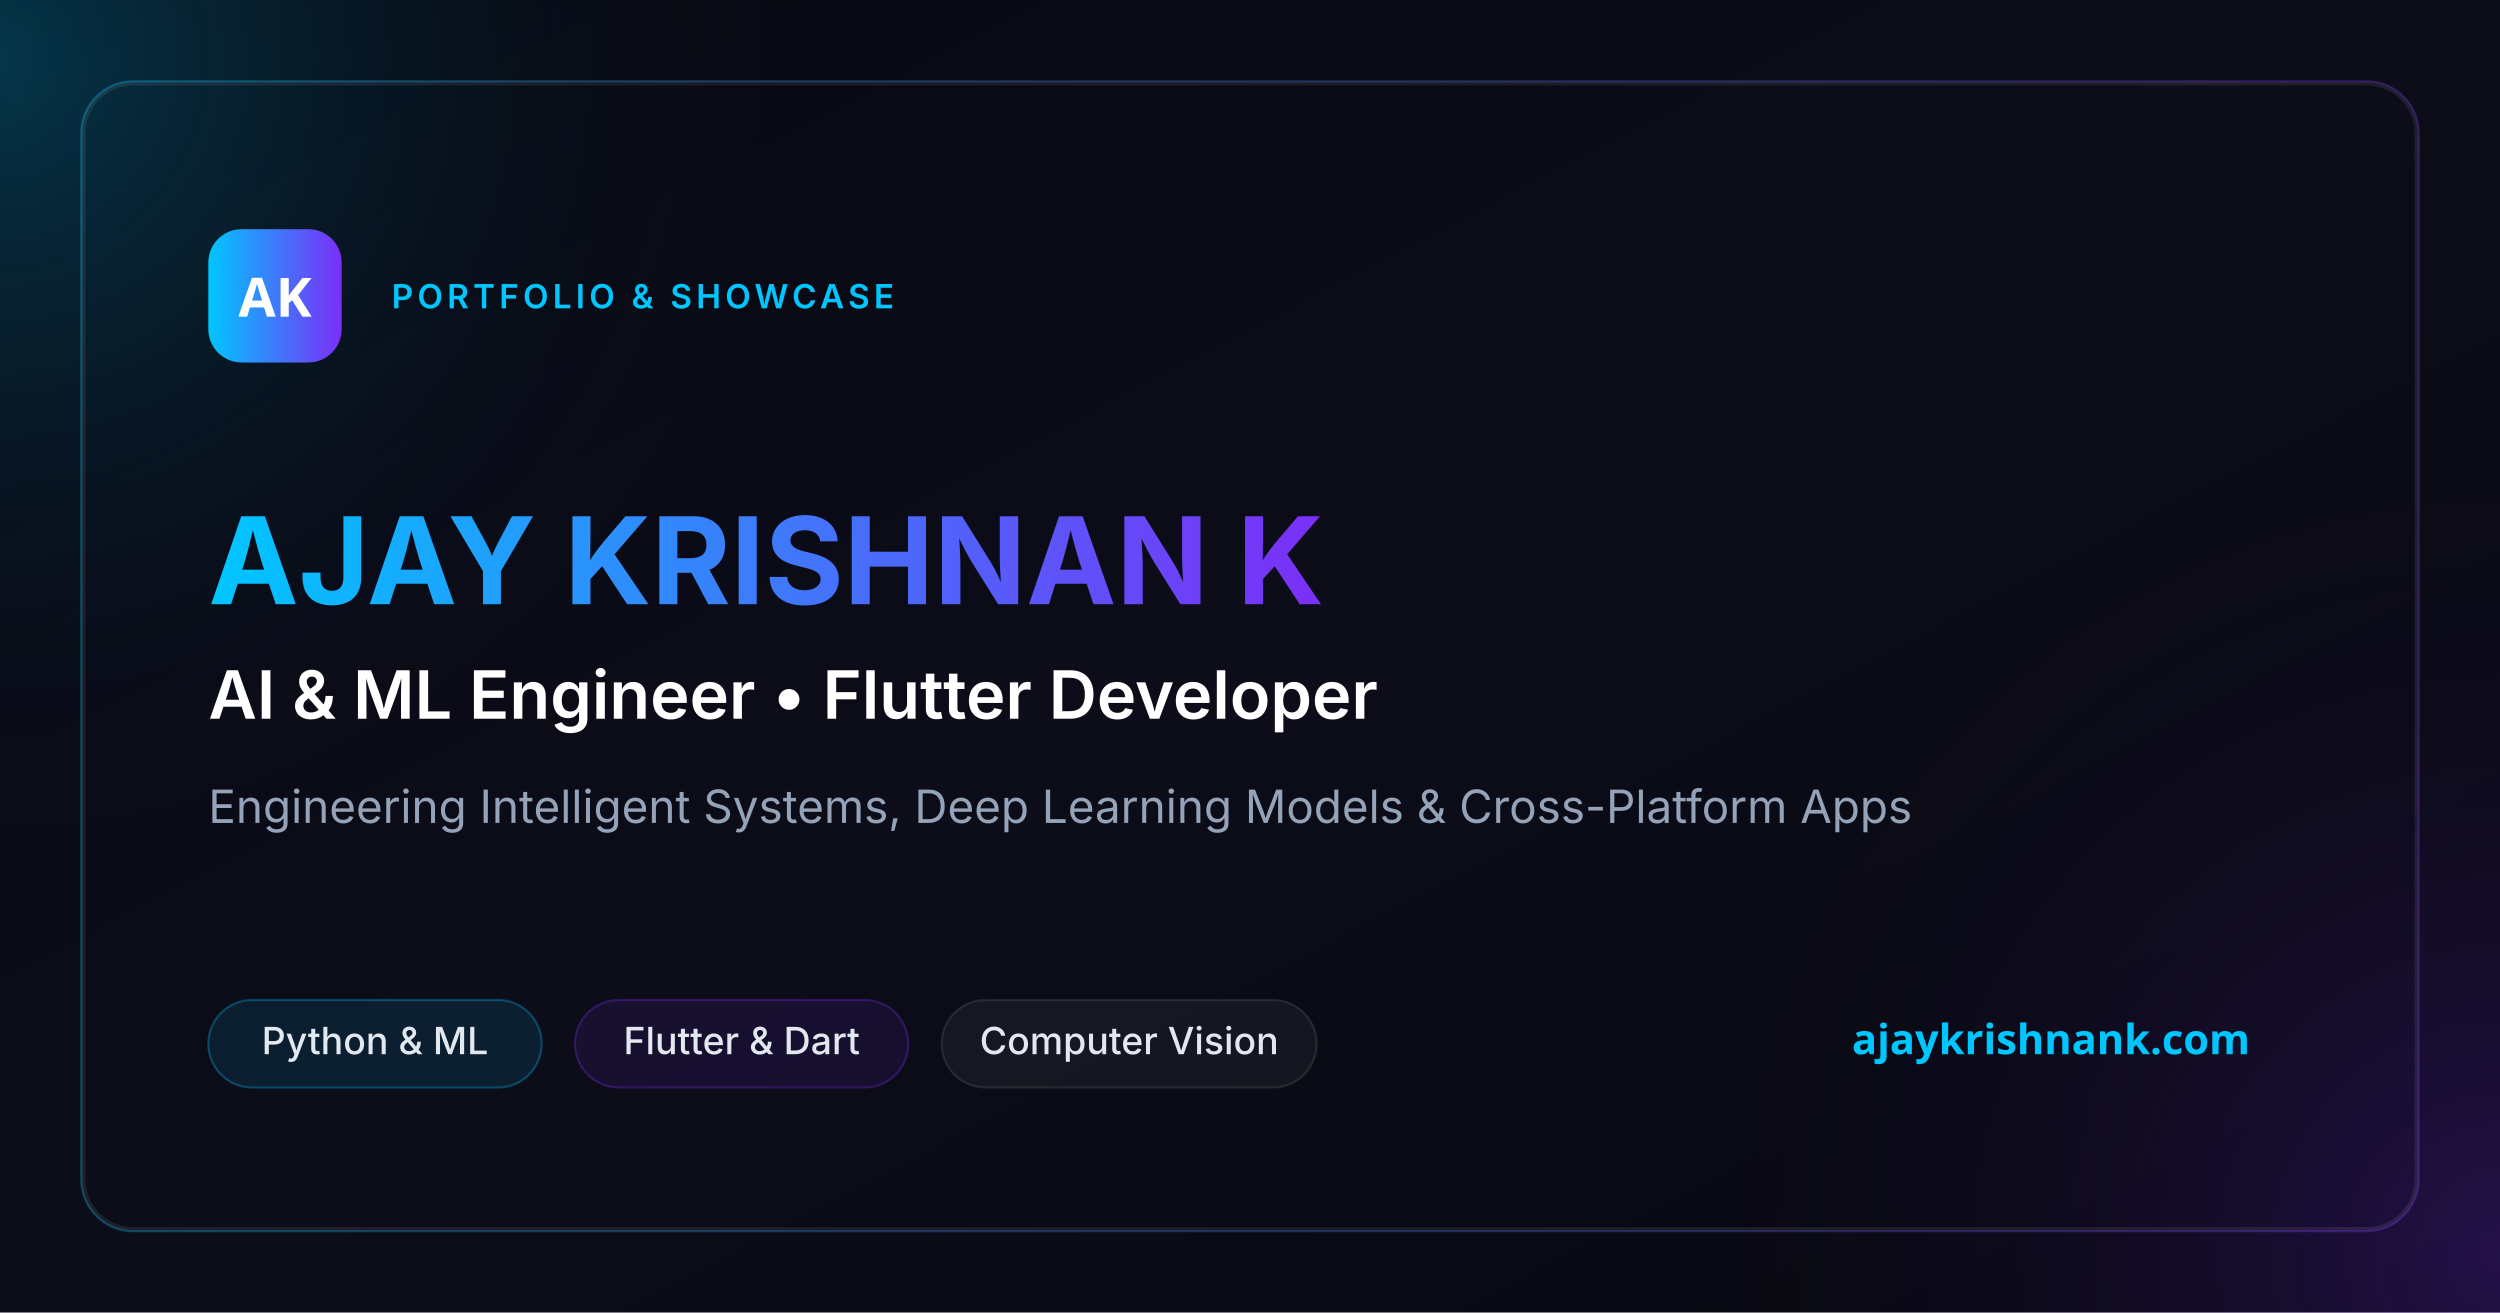
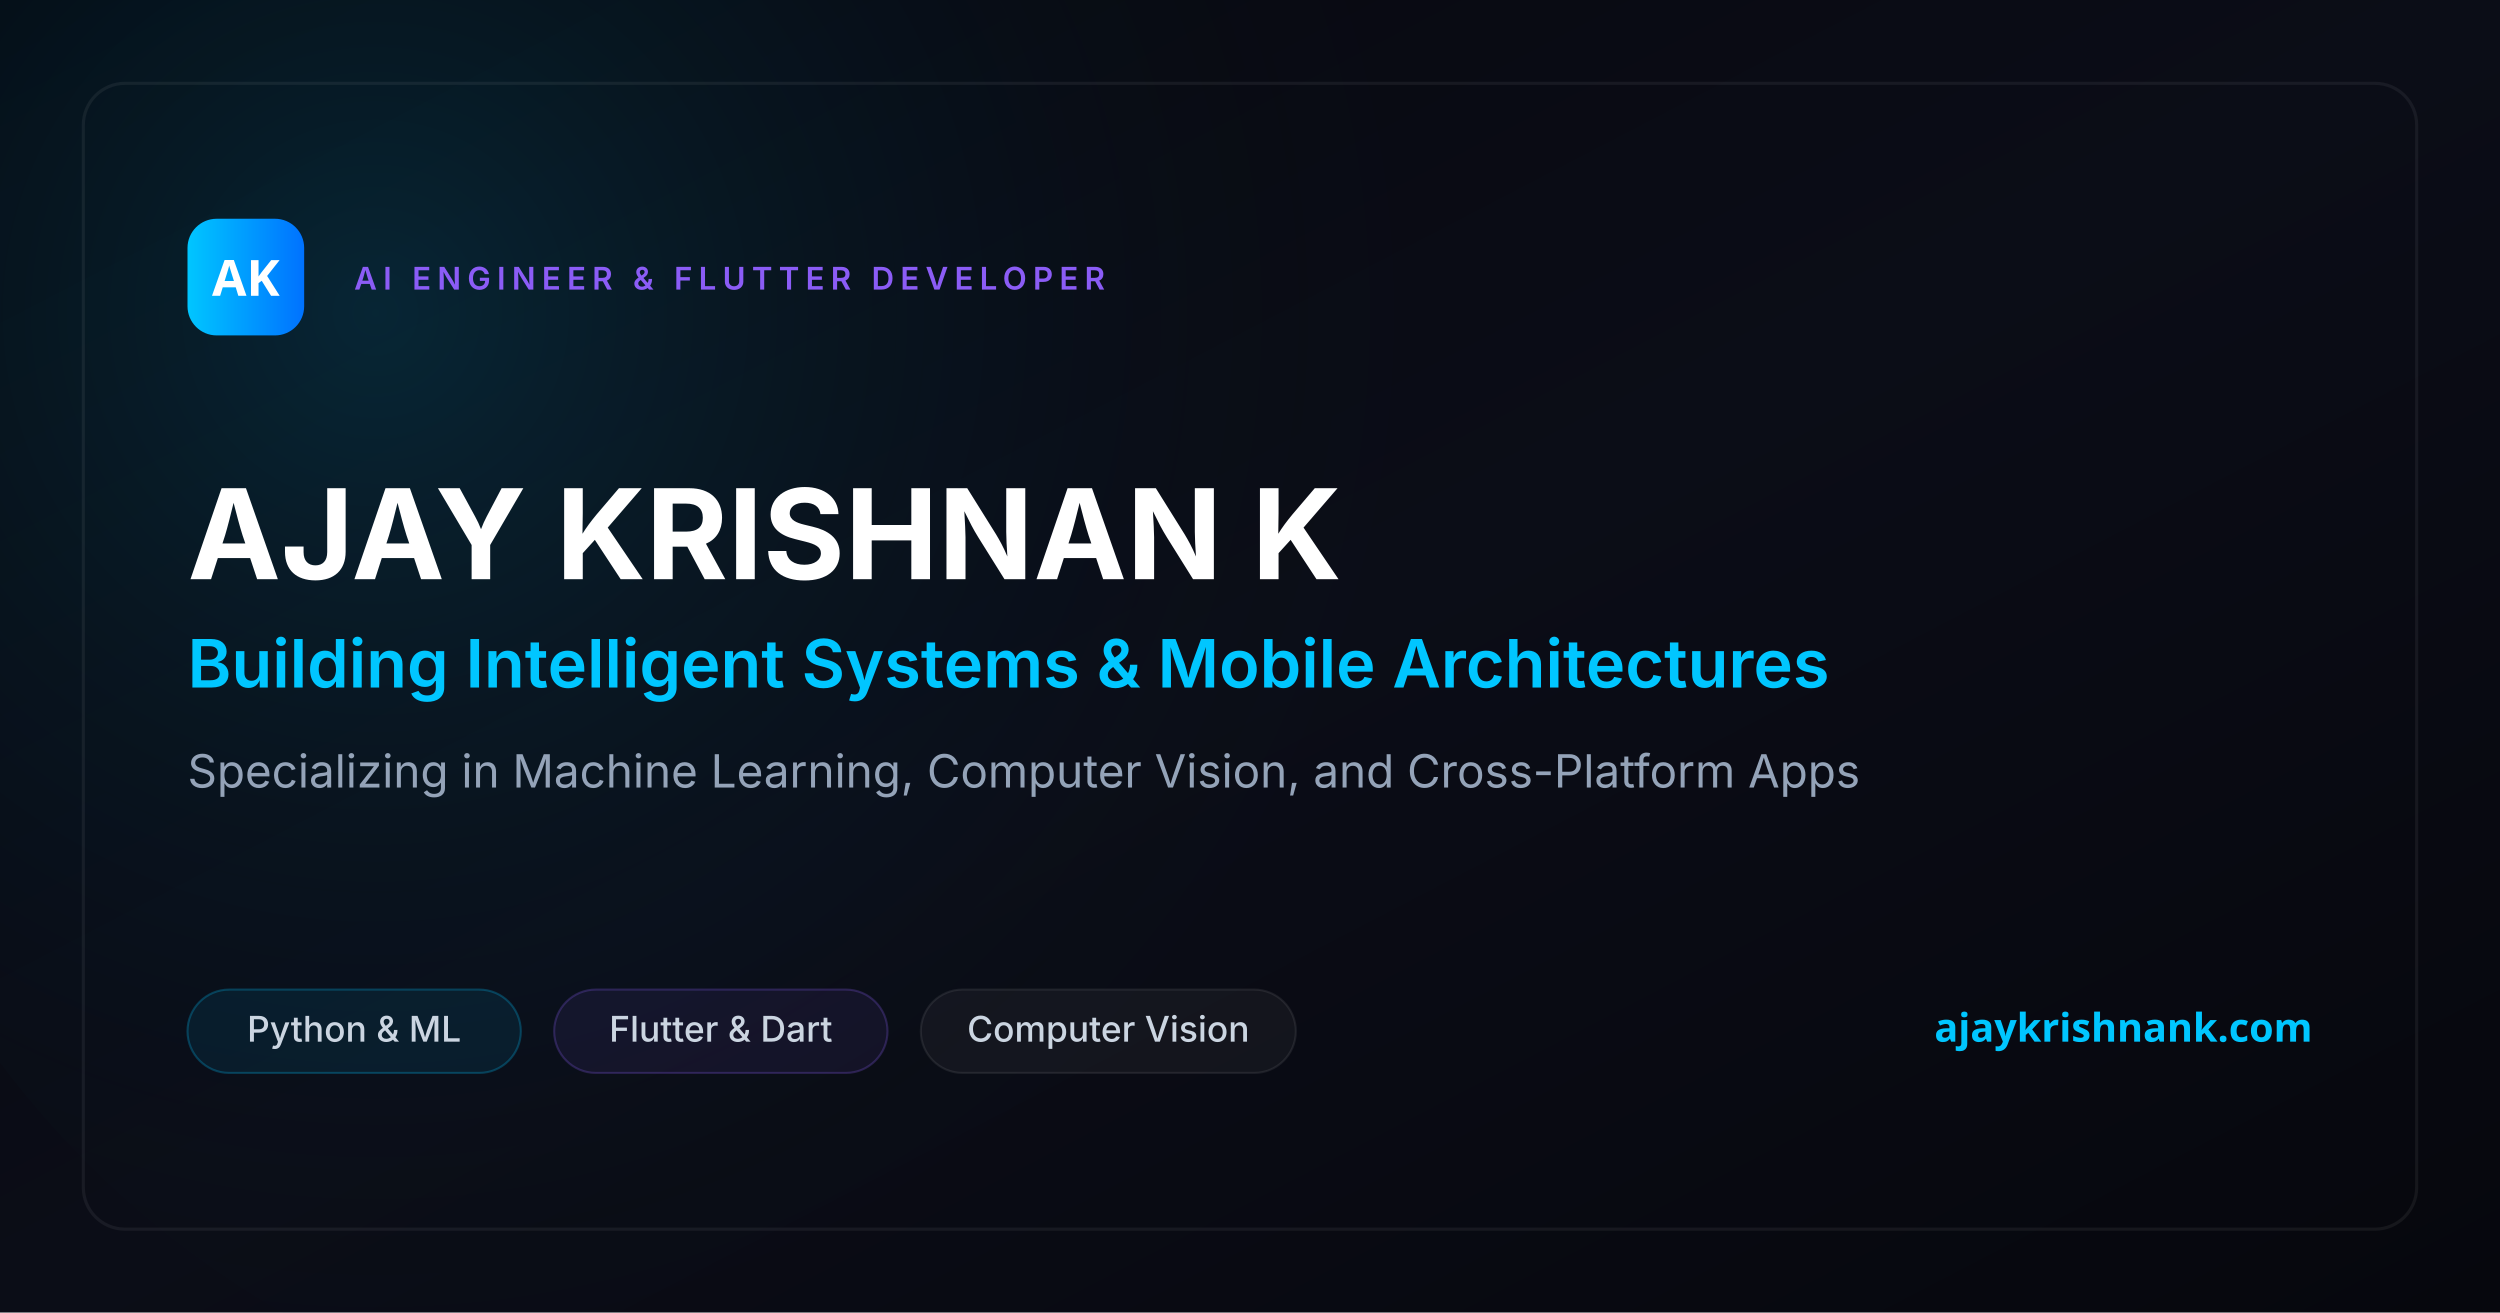
<svg xmlns="http://www.w3.org/2000/svg" viewBox="0 0 1200 630" width="1200" height="630">
  <defs>
    <linearGradient id="bg" x1="0%" y1="0%" x2="100%" y2="100%">
-       <stop offset="0%" stop-color="#07070f" />
-       <stop offset="50%" stop-color="#0d0d1a" />
-       <stop offset="100%" stop-color="#07070f" />
+       <stop offset="0%" stop-color="#06070d" />
+       <stop offset="50%" stop-color="#0b0d17" />
+       <stop offset="100%" stop-color="#06070d" />
    </linearGradient>
-     <linearGradient id="brand" x1="0%" y1="0%" x2="100%" y2="0%">
+     <linearGradient id="cyanGrad" x1="0%" y1="0%" x2="100%" y2="0%">
      <stop offset="0%" stop-color="#00c6ff" />
-       <stop offset="100%" stop-color="#7b2ff7" />
+       <stop offset="100%" stop-color="#0072ff" />
    </linearGradient>
-     <radialGradient id="glow1" cx="20%" cy="30%" r="50%">
-       <stop offset="0%" stop-color="#00c6ff" stop-opacity="0.25" />
-       <stop offset="100%" stop-color="#07070f" stop-opacity="0" />
-     </radialGradient>
-     <radialGradient id="glow2" cx="80%" cy="70%" r="50%">
-       <stop offset="0%" stop-color="#7b2ff7" stop-opacity="0.25" />
-       <stop offset="100%" stop-color="#07070f" stop-opacity="0" />
+     <radialGradient id="glow" cx="30%" cy="40%" r="60%">
+       <stop offset="0%" stop-color="#00c6ff" stop-opacity="0.15" />
+       <stop offset="100%" stop-color="#06070d" stop-opacity="0" />
    </radialGradient>
    <style>
-       .title { font-family: 'Space Grotesk', system-ui, -apple-system, sans-serif; font-weight: 700; font-size: 58px; fill: url(#brand); }
-       .role { font-family: 'Space Grotesk', system-ui, -apple-system, sans-serif; font-weight: 600; font-size: 32px; fill: #ffffff; }
+       .title { font-family: 'Space Grotesk', system-ui, -apple-system, sans-serif; font-weight: 700; font-size: 60px; fill: #ffffff; }
+       .role { font-family: 'Space Grotesk', system-ui, -apple-system, sans-serif; font-weight: 600; font-size: 32px; fill: #00c6ff; }
      .desc { font-family: 'Inter', system-ui, -apple-system, sans-serif; font-weight: 400; font-size: 22px; fill: #94a3b8; }
-       .tag { font-family: 'Space Grotesk', system-ui, -apple-system, sans-serif; font-weight: 600; font-size: 16px; fill: #00c6ff; letter-spacing: 2px; text-transform: uppercase; }
-       .badge { font-family: 'Space Grotesk', system-ui, -apple-system, sans-serif; font-weight: 500; font-size: 18px; fill: #e2e8f0; }
+       .tag { font-family: 'Space Grotesk', system-ui, -apple-system, sans-serif; font-weight: 600; font-size: 15px; fill: #8b5cf6; letter-spacing: 3px; text-transform: uppercase; }
+       .badge { font-family: 'Space Grotesk', system-ui, -apple-system, sans-serif; font-weight: 500; font-size: 17px; fill: #cbd5e1; }
    </style>
  </defs>
  <rect width="1200" height="630" fill="url(#bg)" />
-   <circle cx="240" cy="190" r="400" fill="url(#glow1)" />
-   <circle cx="960" cy="440" r="400" fill="url(#glow2)" />
-   <rect x="40" y="40" width="1120" height="550" rx="24" fill="none" stroke="rgba(255,255,255,0.08)" stroke-width="2" />
-   <rect x="39" y="39" width="1122" height="552" rx="25" fill="none" stroke="url(#brand)" stroke-width="1" opacity="0.3" />
-   <g transform="translate(100, 110)">
-     <rect x="0" y="0" width="64" height="64" rx="16" fill="url(#brand)" />
-     <text x="32" y="42" font-family="'Space Grotesk', sans-serif" font-weight="700" font-size="26" fill="#ffffff" text-anchor="middle">AK</text>
-     <text x="88" y="38" class="tag">PORTFOLIO &amp; SHOWCASE</text>
+   <circle cx="360" cy="240" r="450" fill="url(#glow)" />
+   <rect x="40" y="40" width="1120" height="550" rx="20" fill="none" stroke="rgba(255,255,255,0.06)" stroke-width="1.5" />
+   <g transform="translate(90, 105)">
+     <rect x="0" y="0" width="56" height="56" rx="14" fill="url(#cyanGrad)" />
+     <text x="28" y="37" font-family="'Space Grotesk', sans-serif" font-weight="700" font-size="24" fill="#ffffff" text-anchor="middle">AK</text>
+     <text x="80" y="34" class="tag">AI ENGINEER &amp; FLUTTER DEVELOPER</text>
  </g>
-   <g transform="translate(100, 240)">
-     <text x="0" y="50" class="title">AJAY KRISHNAN K</text>
-     <text x="0" y="105" class="role">AI &amp; ML Engineer • Flutter Developer</text>
-     <text x="0" y="155" class="desc">Engineering Intelligent Systems, Deep Learning Models &amp; Cross-Platform Apps</text>
+   <g transform="translate(90, 230)">
+     <text x="0" y="48" class="title">AJAY KRISHNAN K</text>
+     <text x="0" y="100" class="role">Building Intelligent Systems &amp; Mobile Architectures</text>
+     <text x="0" y="148" class="desc">Specializing in Machine Learning, Computer Vision, and Cross-Platform Apps</text>
  </g>
-   <g transform="translate(100, 480)">
-     <rect x="0" y="0" width="160" height="42" rx="21" fill="rgba(0,198,255,0.1)" stroke="rgba(0,198,255,0.3)" stroke-width="1" />
-     <text x="80" y="26" class="badge" text-anchor="middle" fill="#00c6ff">Python &amp; ML</text>
-     <rect x="176" y="0" width="160" height="42" rx="21" fill="rgba(123,47,247,0.1)" stroke="rgba(123,47,247,0.3)" stroke-width="1" />
-     <text x="256" y="26" class="badge" text-anchor="middle" fill="#a78bfa">Flutter &amp; Dart</text>
-     <rect x="352" y="0" width="180" height="42" rx="21" fill="rgba(255,255,255,0.05)" stroke="rgba(255,255,255,0.1)" stroke-width="1" />
-     <text x="442" y="26" class="badge" text-anchor="middle" fill="#cbd5e1">Computer Vision</text>
-     <text x="980" y="26" font-family="'Space Grotesk', sans-serif" font-weight="600" font-size="20" fill="#00c6ff" text-anchor="end">ajaykrishnank.com</text>
+   <g transform="translate(90, 475)">
+     <rect x="0" y="0" width="160" height="40" rx="20" fill="rgba(0,198,255,0.08)" stroke="rgba(0,198,255,0.25)" stroke-width="1" />
+     <text x="80" y="25" class="badge" text-anchor="middle" fill="#00c6ff">Python &amp; ML</text>
+     <rect x="176" y="0" width="160" height="40" rx="20" fill="rgba(139,92,246,0.08)" stroke="rgba(139,92,246,0.25)" stroke-width="1" />
+     <text x="256" y="25" class="badge" text-anchor="middle" fill="#a78bfa">Flutter &amp; Dart</text>
+     <rect x="352" y="0" width="180" height="40" rx="20" fill="rgba(255,255,255,0.04)" stroke="rgba(255,255,255,0.08)" stroke-width="1" />
+     <text x="442" y="25" class="badge" text-anchor="middle" fill="#94a3b8">Computer Vision</text>
+     <text x="1020" y="25" font-family="'Space Grotesk', sans-serif" font-weight="600" font-size="19" fill="#00c6ff" text-anchor="end">ajaykrishnank.com</text>
  </g>
</svg>
